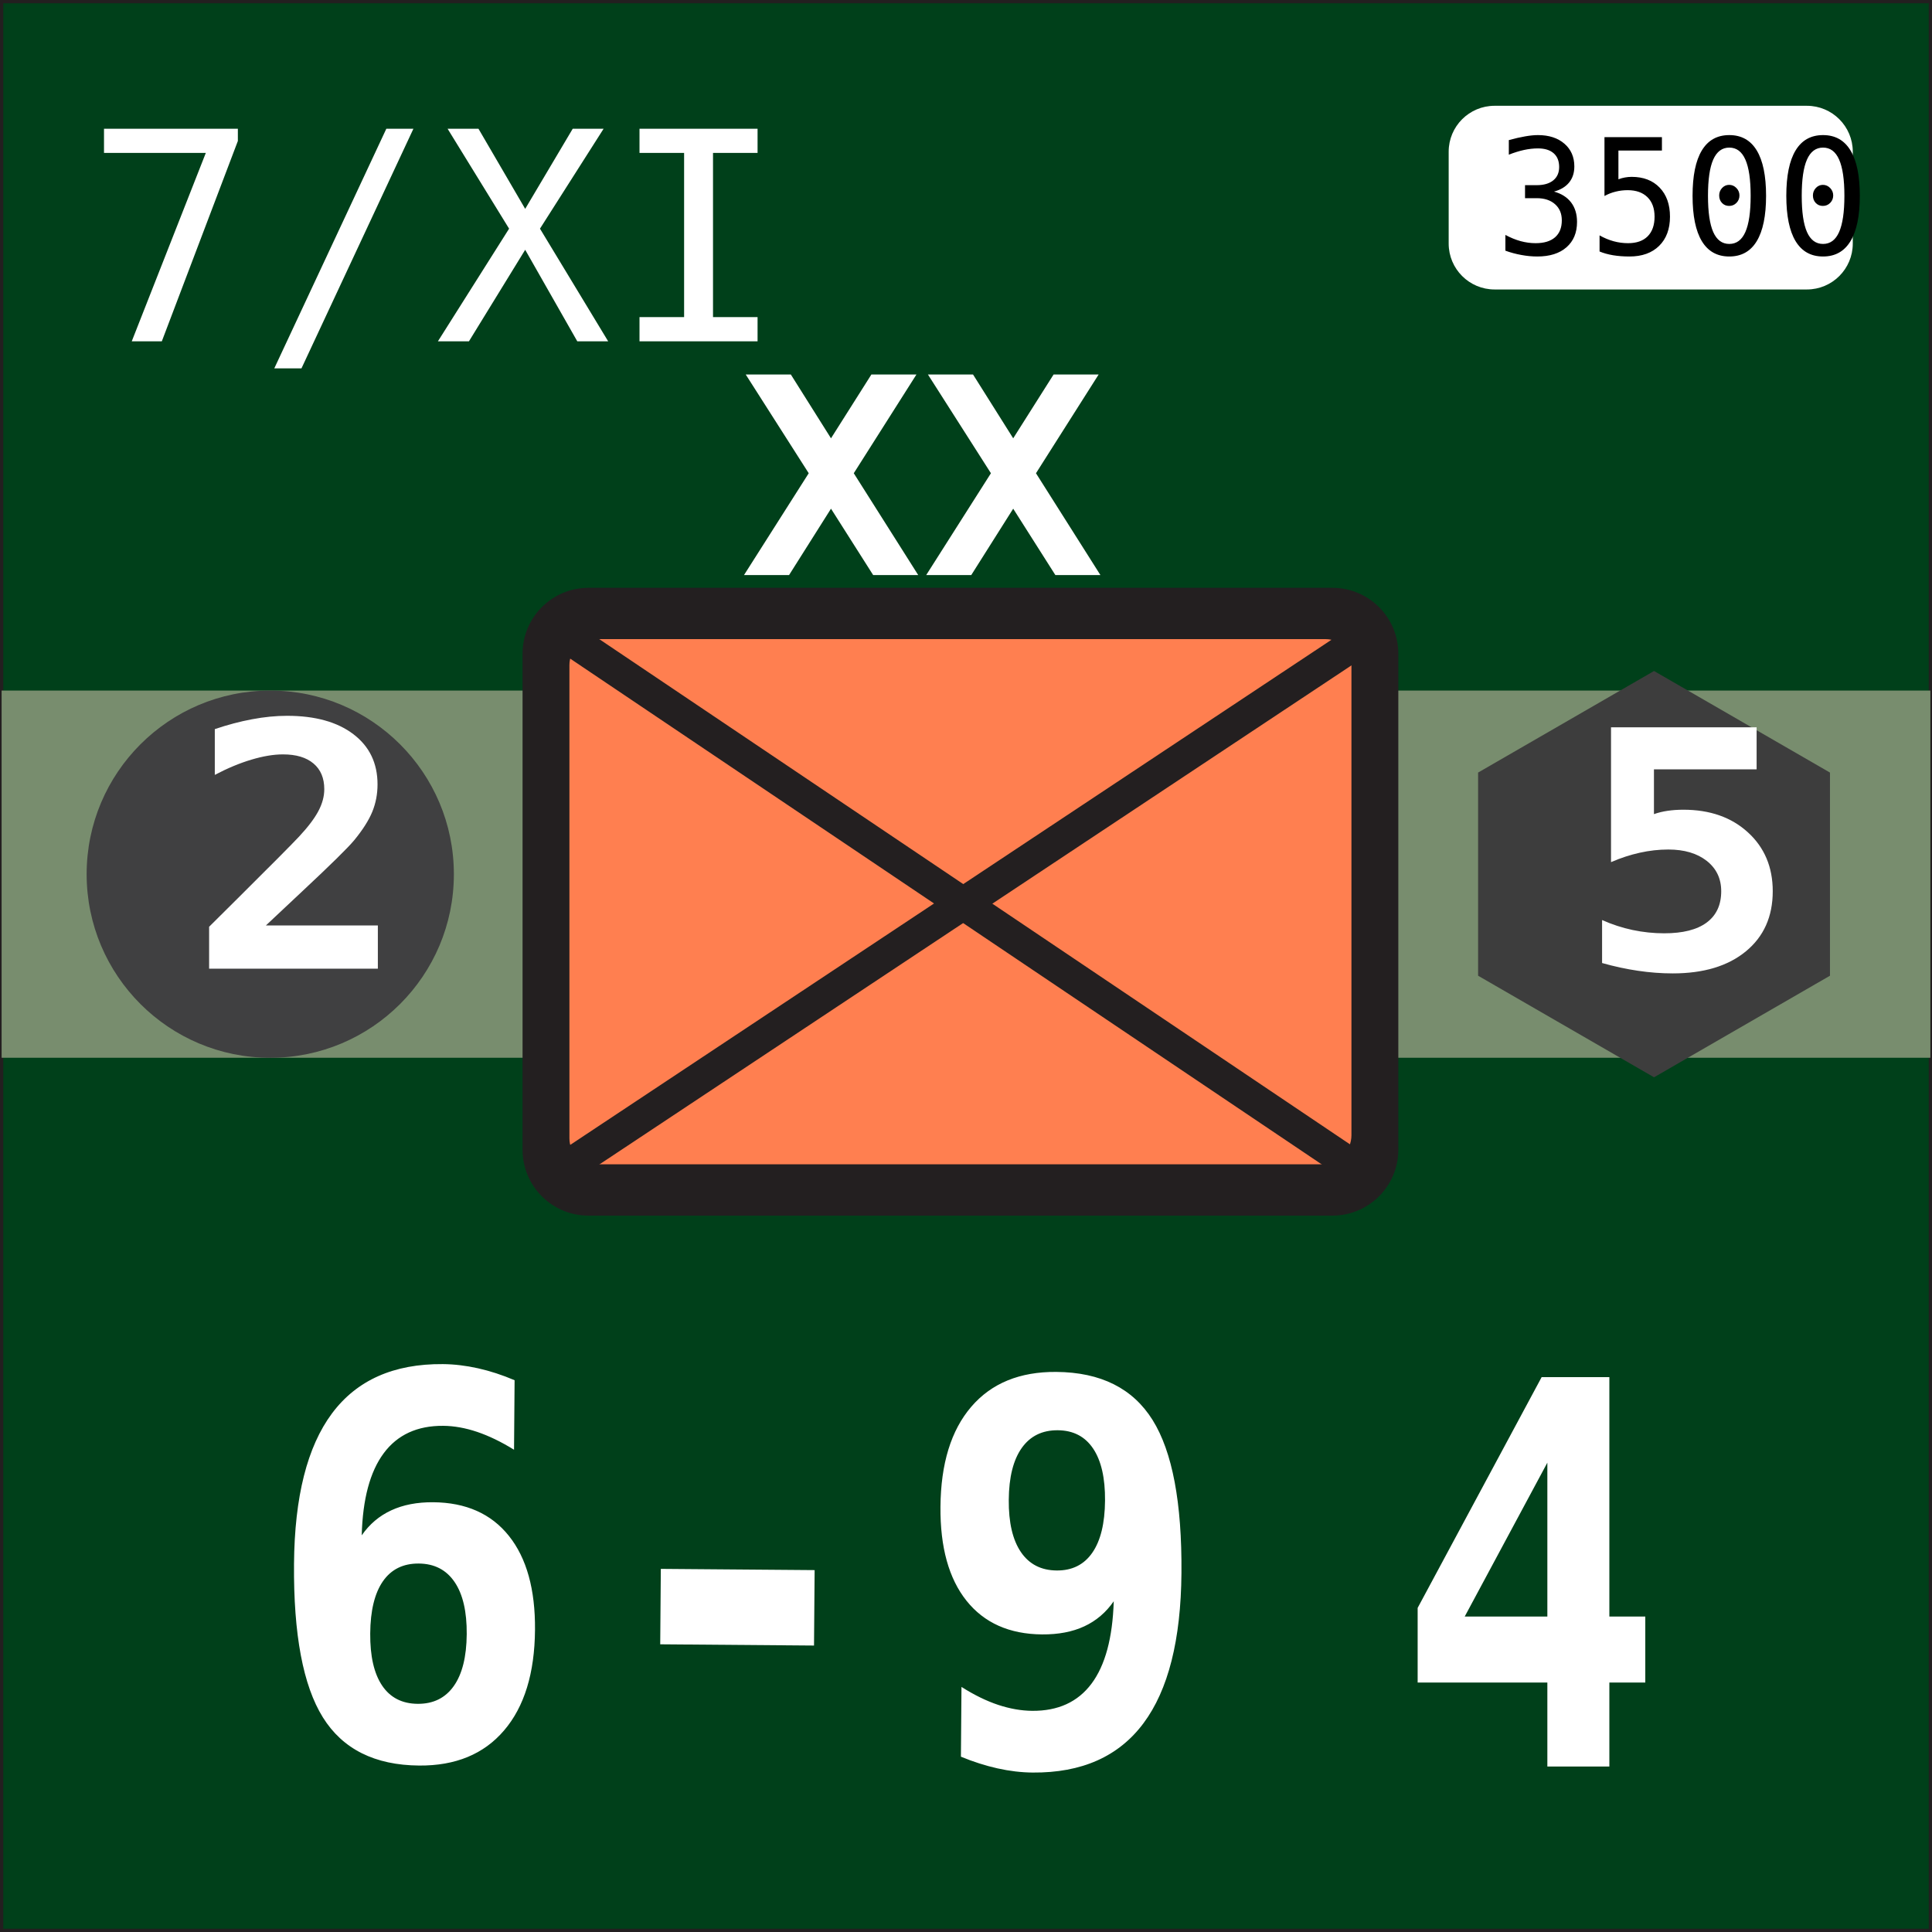
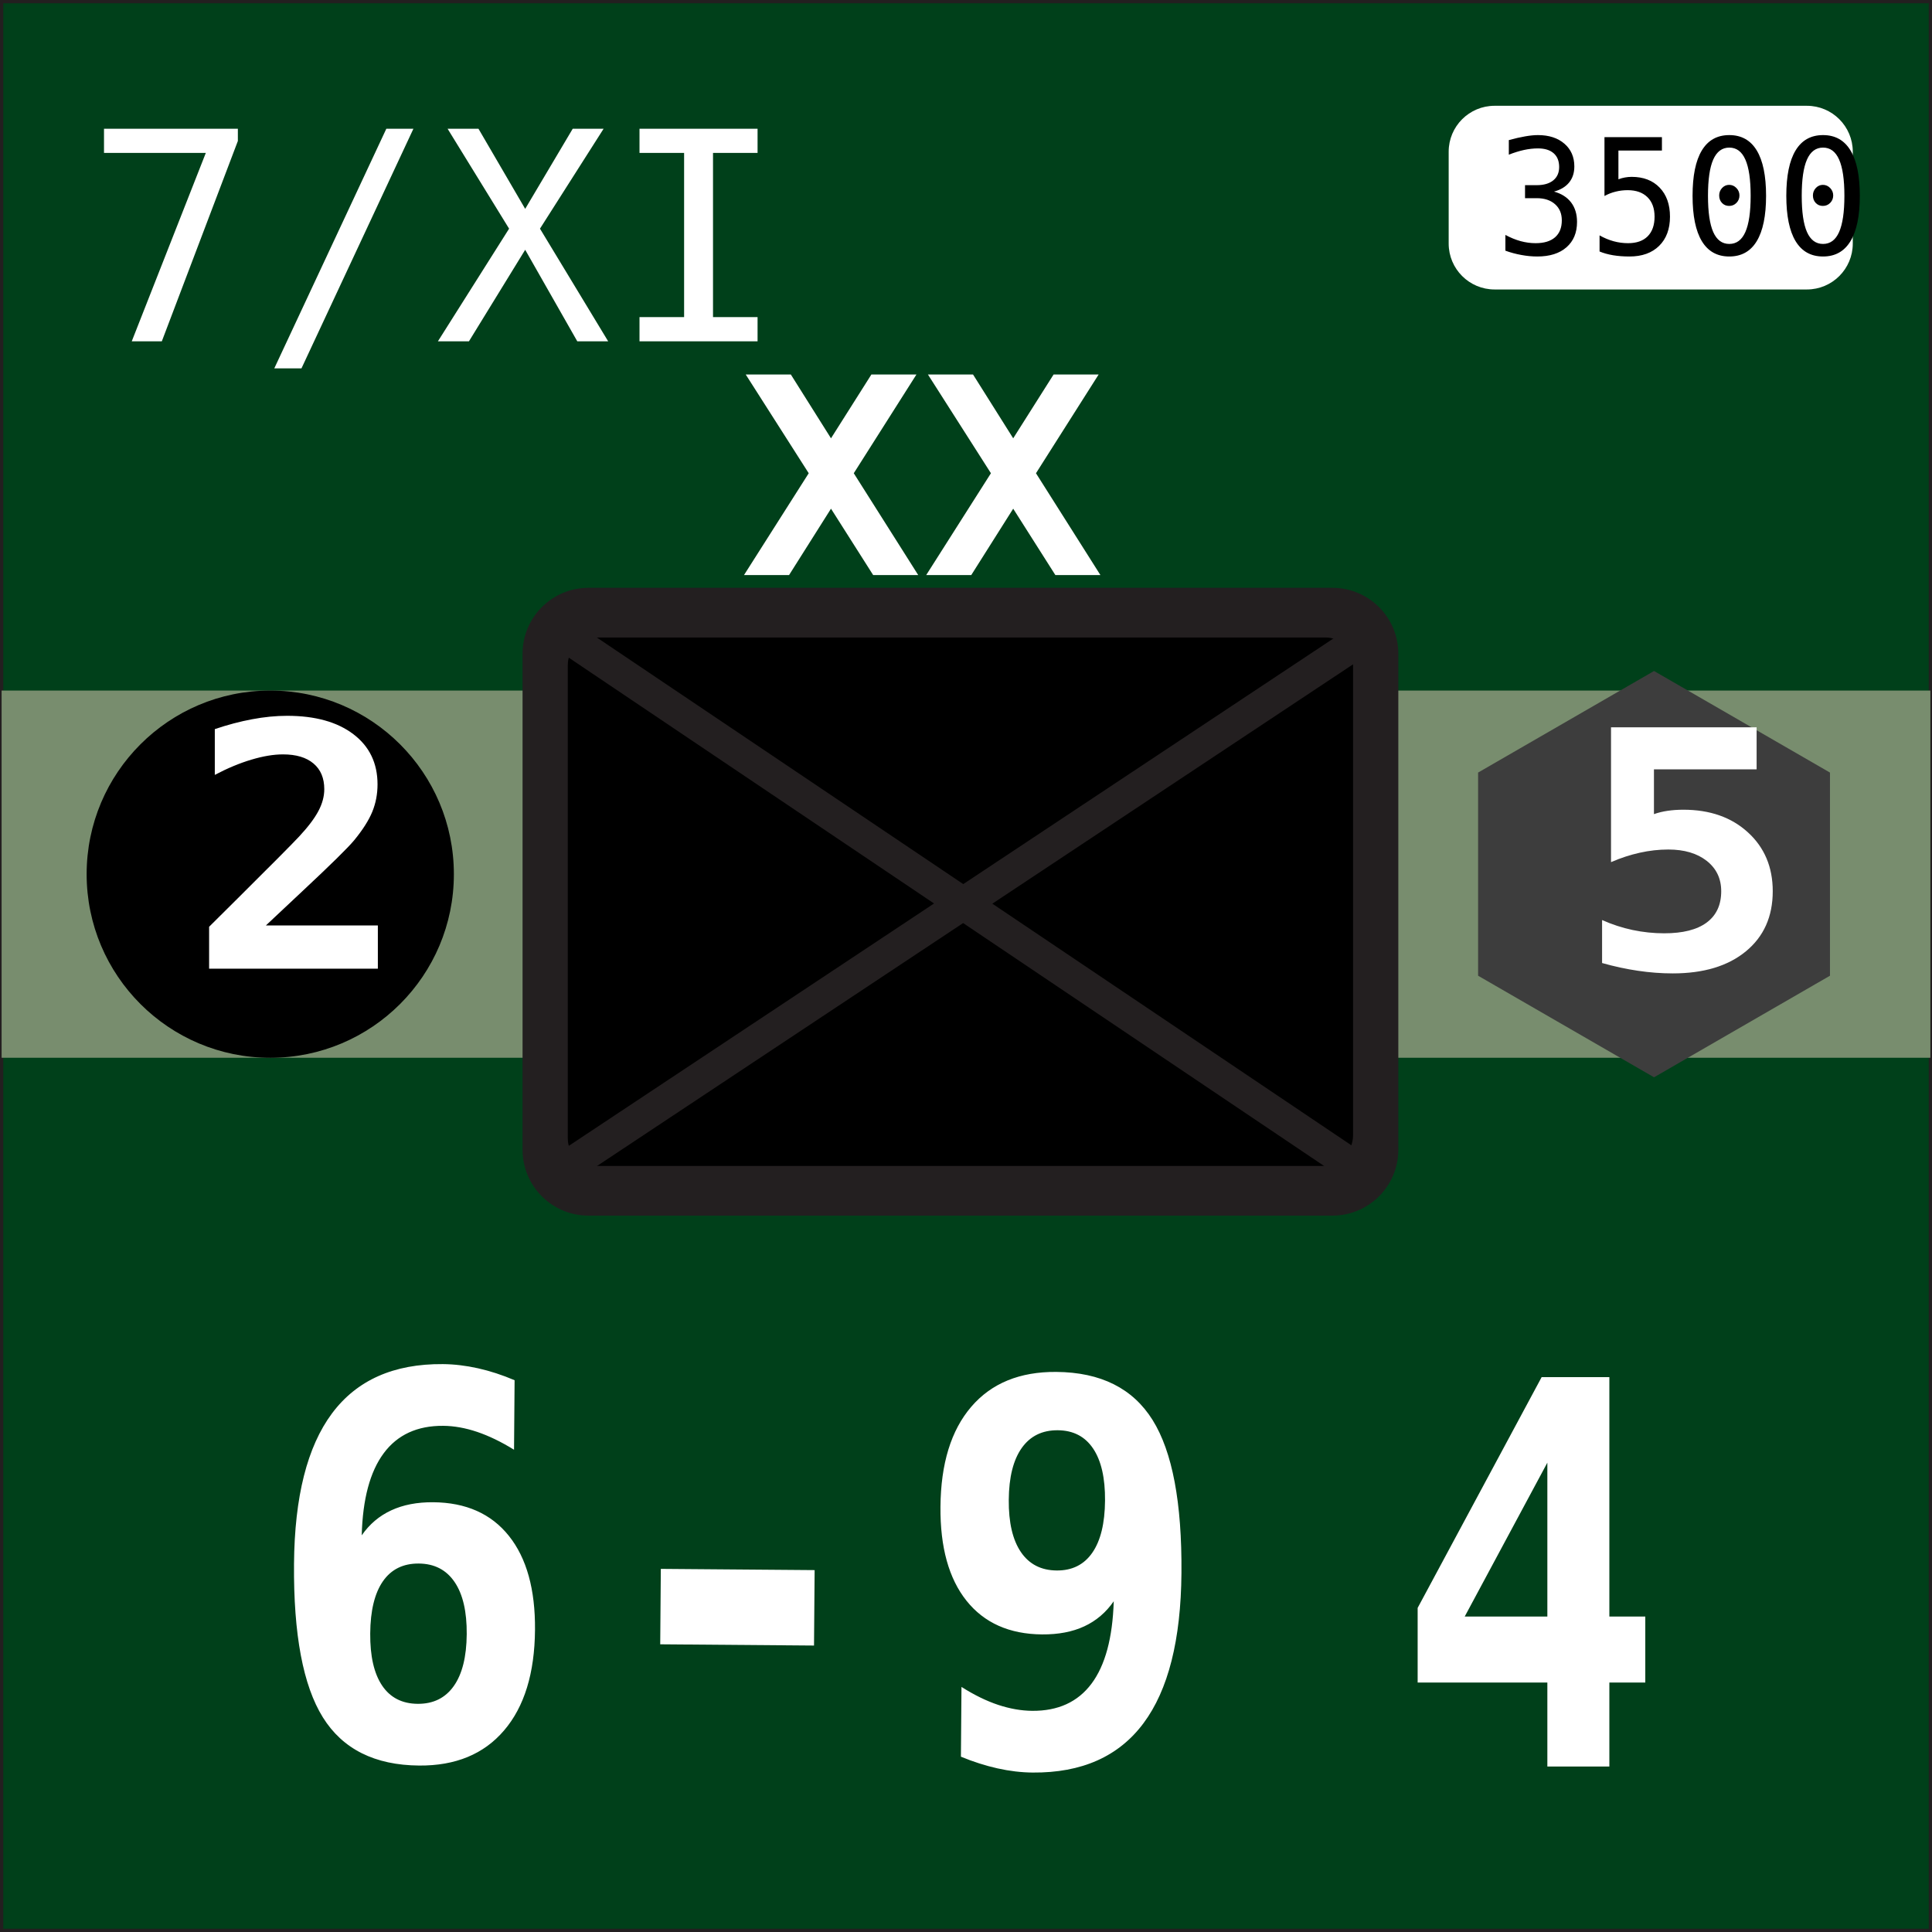
<svg xmlns="http://www.w3.org/2000/svg" viewBox="0 0 596.28 596.28">
  <defs>
    <style lang="scss">
        .faction-color-main {
            fill: #00401a;
        }

-         .faction-color-main, .cls-3, .Amethyst, .unit-color, .cls-6 {
+         .faction-color-main, .cls-3, .Amethyst, .formation-color, .cls-6 {
            stroke: #231f20;
            stroke-miterlimit: 10;
        }

        .faction-color-secondary {
            fill: #788d6e;
        }

        .cls-3 {
            fill: #231f20;
        }

        .Amethyst {
            fill: #96c;
        }

-         .unit-color {
+         .formation-color {
            fill: coral;
        }

        .cls-6 {
            fill: none;
            stroke-width: 10px;
        }

        .cls-7 {
            font-size: 163.87px;
            letter-spacing: 0.05em;
        }

        .stacking-limit, .elite-rating, .formation, .unit-id, .cls-15, .cls-7, .cls-8 {
            fill: #fff;
        }

        .formation, .cls-7 {
            font-family: IBMPlexSerif-Bold, IBM Plex Serif, 'monospace';
        }

        .stacking-limit, .elite-rating, .formation, .cls-7 {
            font-weight: 700;
        }

        .cls-8 {
            font-size: 164.88px;
            font-family: JetBrainsMono-ExtraBold, JetBrains Mono, 'monospace';
        }

        .cls-16, .cls-8 {
            font-weight: 800;
        }

-         .cls-16, .cls-9 {
+         .cls-16, .mechanized-ma {
            fill: #404041;
        }

        .stacking-limit {
            font-size: 105.15px;
        }

        .stacking-limit, .elite-rating {
            font-family: CrimsonText-Bold, Crimson Text, 'monospace';
        }

        .cls-11 {
            fill: #3d3d3d;
        }

        .elite-rating {
            font-size: 102.21px;
        }

        .formation {
            font-size: 84.91px;
        }

        .unit-id {
            font-size: 90px;
            font-family: Impact, 'monospace';
        }

        .start-pos {
            font-size: 49.54px;
            font-family: Iosevka-Heavy, Iosevka, 'monospace';
        }
    </style>
  </defs>
  <g id="Pakistan">
    <rect class="faction-color-main" x="0.5" y="0.5" width="595.28" height="595.28" />
    <rect class="faction-color-secondary" x="0.5" y="213.13" width="595.28" height="113.33" />
  </g>
  <g id="Corps_Color" data-name="Corps Color">
    <rect class="cls-3" x="161.78" y="181.92" width="269.29" height="192.76" rx="19.84" />
    <path id="Coral" class="unit-color" d="M183.74,196.75H409.1a8.5,8.5,0,0,1,8.5,8.5V350.34a9.51,9.51,0,0,1-9.51,9.51H183.74a8.5,8.5,0,0,1-8.5-8.5V205.25A8.5,8.5,0,0,1,183.74,196.75Z" />
  </g>
  <g id="Infantry">
    <line class="cls-6" x1="175.24" y1="196.75" x2="417.6" y2="359.85" />
    <line class="cls-6" x1="421.04" y1="196.75" x2="175.24" y2="359.85" />
  </g>
  <g id="S-S">
    <text class="cls-7" transform="translate(80.41 542.03) rotate(0.46) scale(0.94 1)">6-9</text>
  </g>
  <g id="Foot">
    <text id="_4_S" data-name="4 S" class="cls-8" transform="translate(430.63 545.21) scale(0.84 1)">4</text>
  </g>
  <g id="Stacking">
    <circle class="cls-9" cx="83.41" cy="269.8" r="56.67" />
    <text class="stacking-limit" transform="translate(58.22 298.97) scale(1.07 1)">2</text>
  </g>
  <g id="ER">
    <polygon class="cls-11" points="456.19 238.44 510.49 207.09 564.79 238.44 564.79 301.14 510.49 332.49 456.19 301.14 456.19 238.44" />
    <text id="_5" data-name="5" class="elite-rating" transform="translate(486.53 298.97) scale(1.11 1)">5</text>
  </g>
  <g id="Formation">
    <text id="XX" class="formation" transform="translate(228.39 177.48) scale(1.1 1)">XX</text>
  </g>
  <g id="Unit_ID" data-name="Unit ID">
    <text class="unit-id" transform="translate(25.99 105.34)">7/XI</text>
  </g>
  <g id="Start_Pos" data-name="Start Pos">
    <rect class="cls-15" x="447.11" y="32.65" width="124.72" height="56.69" rx="14.17" />
    <text class="start-pos" transform="translate(461.4 78.46) scale(0.97 1)">3500</text>
  </g>
</svg>
